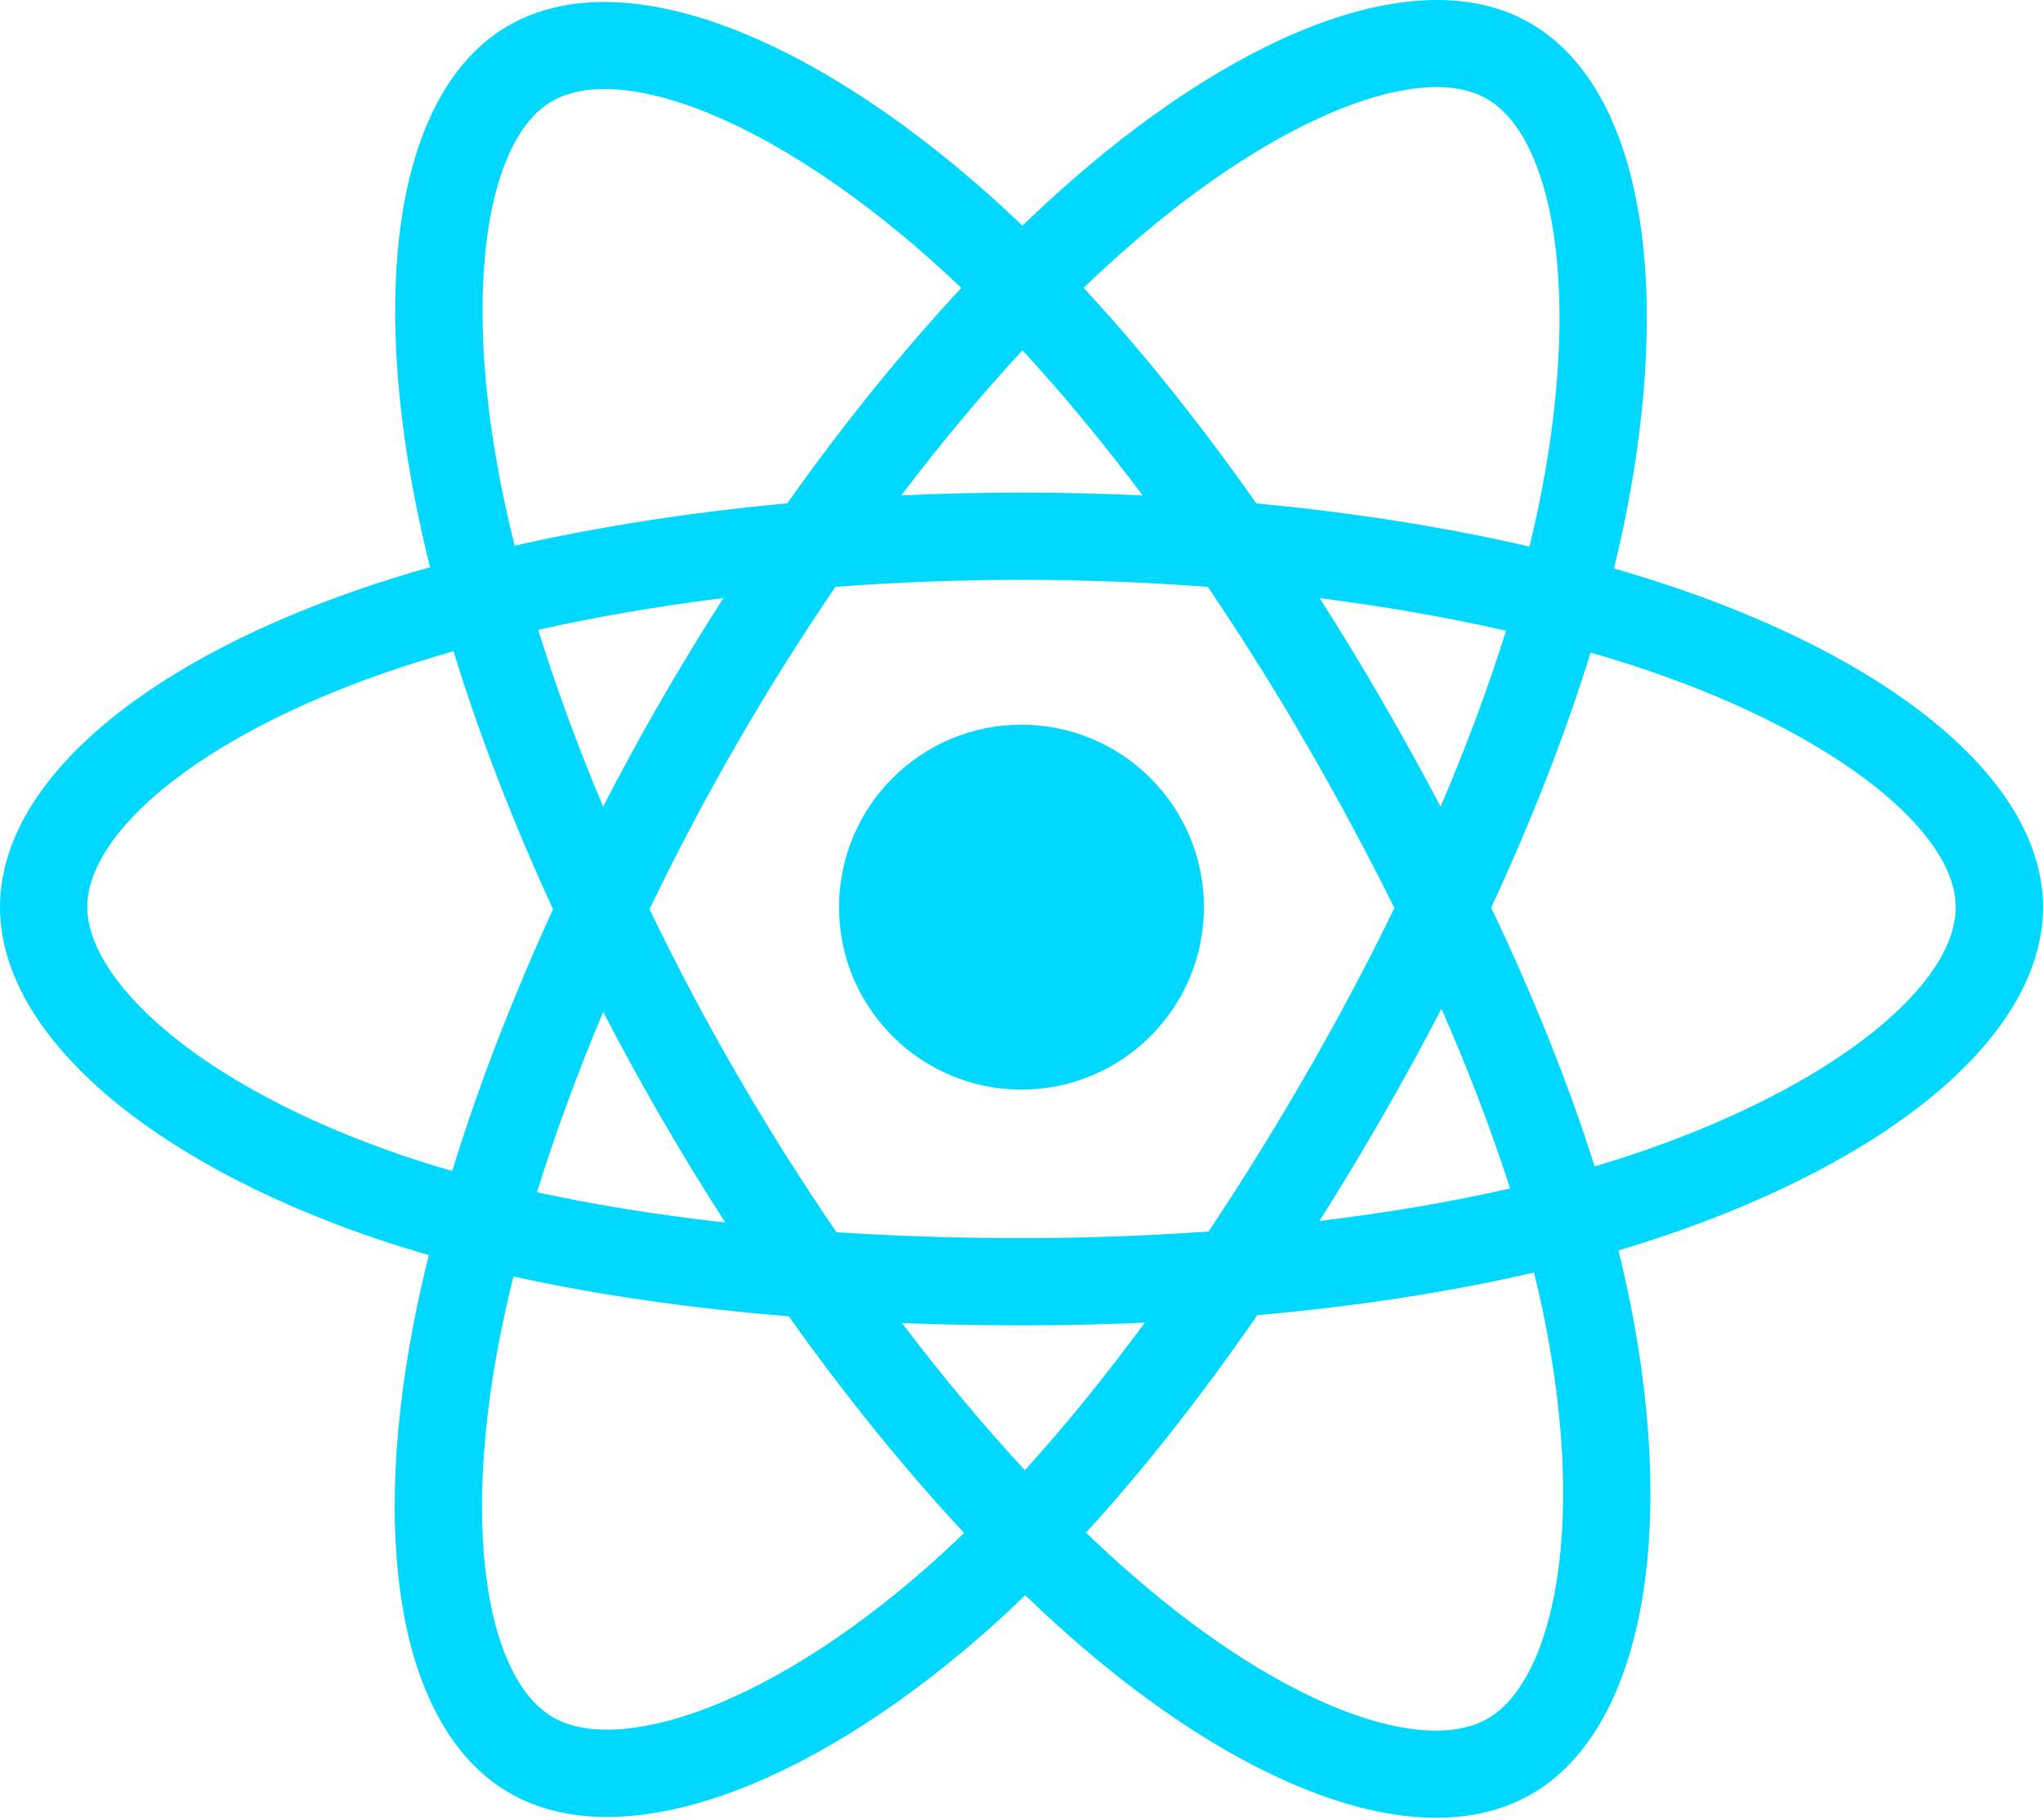
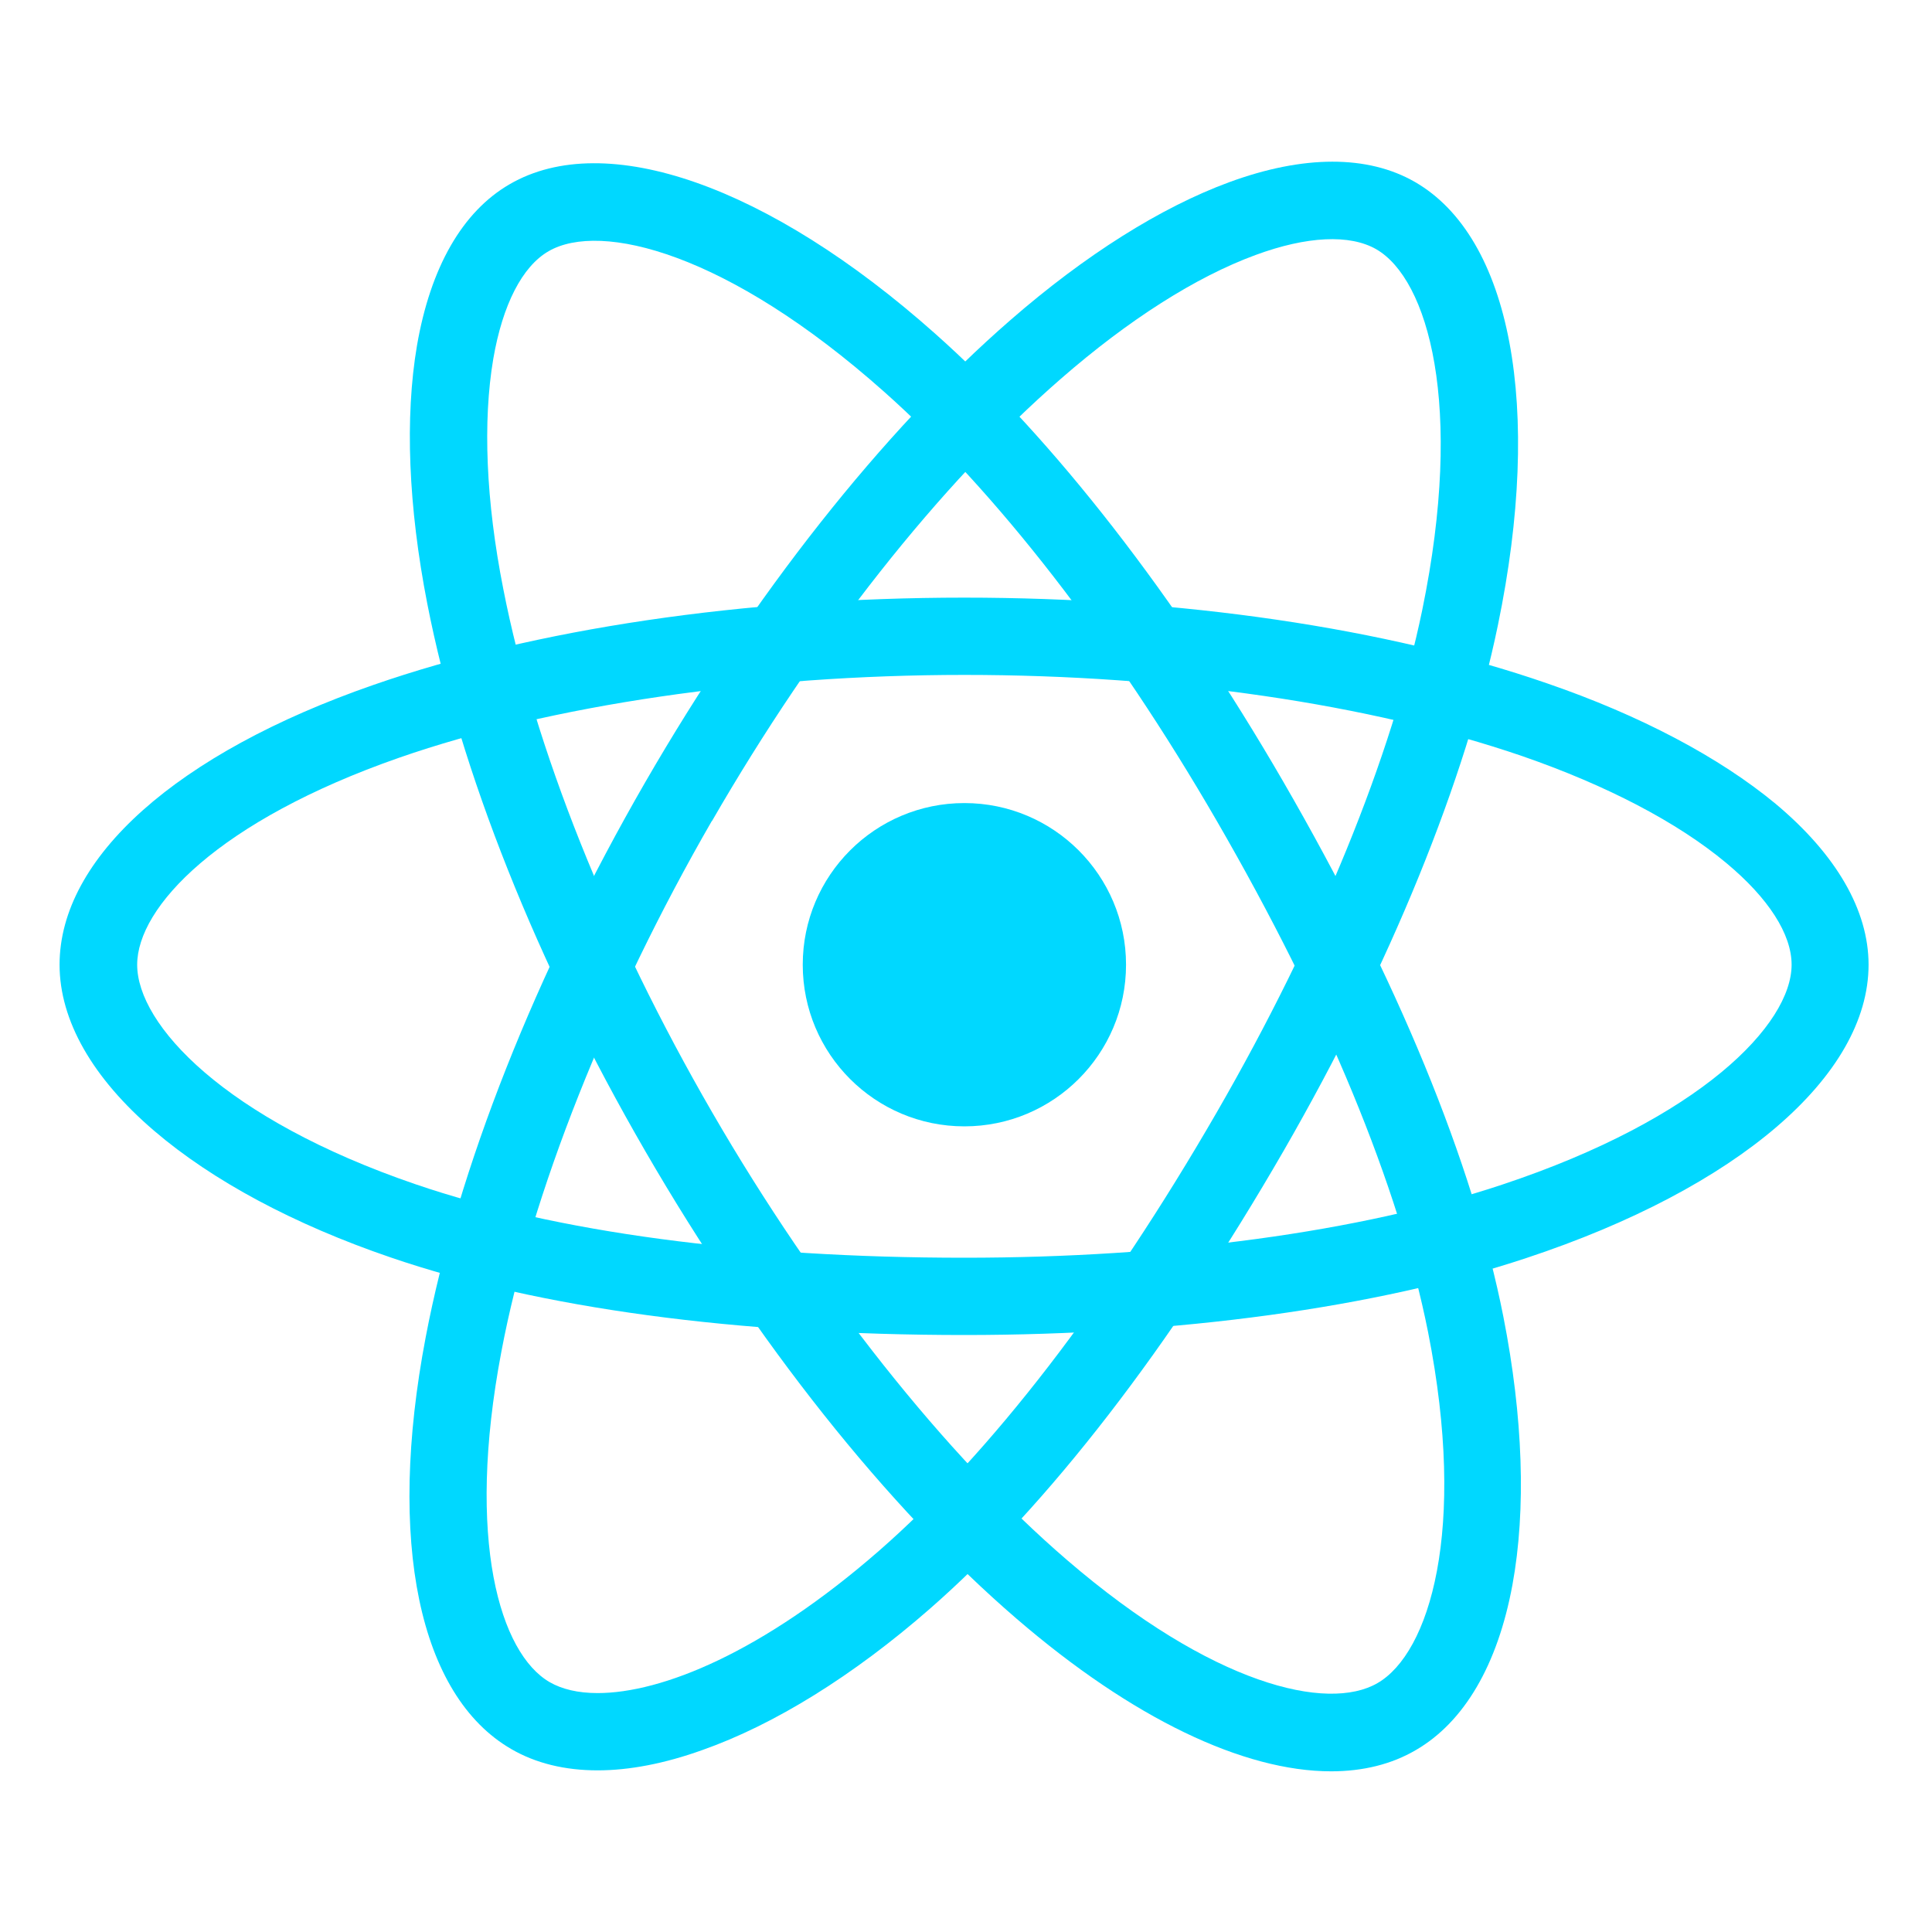
- <svg xmlns="http://www.w3.org/2000/svg" aria-hidden="true" role="img" class="iconify iconify--logos" width="35.93" height="32" preserveAspectRatio="xMidYMid meet" viewBox="0 0 256 228">
-   <path fill="#00D8FF" d="M210.483 73.824a171.49 171.49 0 0 0-8.24-2.597c.465-1.9.893-3.777 1.273-5.621c6.238-30.281 2.16-54.676-11.769-62.708c-13.355-7.7-35.196.329-57.254 19.526a171.23 171.23 0 0 0-6.375 5.848a155.866 155.866 0 0 0-4.241-3.917C100.759 3.829 77.587-4.822 63.673 3.233C50.33 10.957 46.379 33.89 51.995 62.588a170.974 170.974 0 0 0 1.892 8.48c-3.28.932-6.445 1.924-9.474 2.98C17.309 83.498 0 98.307 0 113.668c0 15.865 18.582 31.778 46.812 41.427a145.52 145.52 0 0 0 6.921 2.165a167.467 167.467 0 0 0-2.01 9.138c-5.354 28.2-1.173 50.591 12.134 58.266c13.744 7.926 36.812-.22 59.273-19.855a145.567 145.567 0 0 0 5.342-4.923a168.064 168.064 0 0 0 6.92 6.314c21.758 18.722 43.246 26.282 56.54 18.586c13.731-7.949 18.194-32.003 12.4-61.268a145.016 145.016 0 0 0-1.535-6.842c1.62-.48 3.21-.974 4.76-1.488c29.348-9.723 48.443-25.443 48.443-41.52c0-15.417-17.868-30.326-45.517-39.844Zm-6.365 70.984c-1.4.463-2.836.91-4.3 1.345c-3.24-10.257-7.612-21.163-12.963-32.432c5.106-11 9.31-21.767 12.459-31.957c2.619.758 5.16 1.557 7.61 2.4c23.69 8.156 38.14 20.213 38.14 29.504c0 9.896-15.606 22.743-40.946 31.14Zm-10.514 20.834c2.562 12.94 2.927 24.64 1.23 33.787c-1.524 8.219-4.59 13.698-8.382 15.893c-8.067 4.67-25.32-1.4-43.927-17.412a156.726 156.726 0 0 1-6.437-5.87c7.214-7.889 14.423-17.06 21.459-27.246c12.376-1.098 24.068-2.894 34.671-5.345a134.17 134.17 0 0 1 1.386 6.193ZM87.276 214.515c-7.882 2.783-14.16 2.863-17.955.675c-8.075-4.657-11.432-22.636-6.853-46.752a156.923 156.923 0 0 1 1.869-8.499c10.486 2.32 22.093 3.988 34.498 4.994c7.084 9.967 14.501 19.128 21.976 27.15a134.668 134.668 0 0 1-4.877 4.492c-9.933 8.682-19.886 14.842-28.658 17.94ZM50.35 144.747c-12.483-4.267-22.792-9.812-29.858-15.863c-6.35-5.437-9.555-10.836-9.555-15.216c0-9.322 13.897-21.212 37.076-29.293c2.813-.98 5.757-1.905 8.812-2.773c3.204 10.42 7.406 21.315 12.477 32.332c-5.137 11.18-9.399 22.249-12.634 32.792a134.718 134.718 0 0 1-6.318-1.979Zm12.378-84.26c-4.811-24.587-1.616-43.134 6.425-47.789c8.564-4.958 27.502 2.111 47.463 19.835a144.318 144.318 0 0 1 3.841 3.545c-7.438 7.987-14.787 17.08-21.808 26.988c-12.04 1.116-23.565 2.908-34.161 5.309a160.342 160.342 0 0 1-1.76-7.887Zm110.427 27.268a347.8 347.8 0 0 0-7.785-12.803c8.168 1.033 15.994 2.404 23.343 4.08c-2.206 7.072-4.956 14.465-8.193 22.045a381.151 381.151 0 0 0-7.365-13.322Zm-45.032-43.861c5.044 5.465 10.096 11.566 15.065 18.186a322.04 322.04 0 0 0-30.257-.006c4.974-6.559 10.069-12.652 15.192-18.18ZM82.802 87.83a323.167 323.167 0 0 0-7.227 13.238c-3.184-7.553-5.909-14.98-8.134-22.152c7.304-1.634 15.093-2.97 23.209-3.984a321.524 321.524 0 0 0-7.848 12.897Zm8.081 65.352c-8.385-.936-16.291-2.203-23.593-3.793c2.26-7.3 5.045-14.885 8.298-22.6a321.187 321.187 0 0 0 7.257 13.246c2.594 4.48 5.28 8.868 8.038 13.147Zm37.542 31.03c-5.184-5.592-10.354-11.779-15.403-18.433c4.902.192 9.899.29 14.978.29c5.218 0 10.376-.117 15.453-.343c-4.985 6.774-10.018 12.97-15.028 18.486Zm52.198-57.817c3.422 7.8 6.306 15.345 8.596 22.52c-7.422 1.694-15.436 3.058-23.88 4.071a382.417 382.417 0 0 0 7.859-13.026a347.403 347.403 0 0 0 7.425-13.565Zm-16.898 8.101a358.557 358.557 0 0 1-12.281 19.815a329.4 329.4 0 0 1-23.444.823c-7.967 0-15.716-.248-23.178-.732a310.202 310.202 0 0 1-12.513-19.846h.001a307.41 307.41 0 0 1-10.923-20.627a310.278 310.278 0 0 1 10.89-20.637l-.001.001a307.318 307.318 0 0 1 12.413-19.761c7.613-.576 15.42-.876 23.31-.876H128c7.926 0 15.743.303 23.354.883a329.357 329.357 0 0 1 12.335 19.695a358.489 358.489 0 0 1 11.036 20.54a329.472 329.472 0 0 1-11 20.722Zm22.56-122.124c8.572 4.944 11.906 24.881 6.52 51.026c-.344 1.668-.73 3.367-1.15 5.09c-10.622-2.452-22.155-4.275-34.23-5.408c-7.034-10.017-14.323-19.124-21.64-27.008a160.789 160.789 0 0 1 5.888-5.4c18.9-16.447 36.564-22.941 44.612-18.3ZM128 90.808c12.625 0 22.86 10.235 22.86 22.86s-10.235 22.86-22.86 22.86s-22.86-10.235-22.86-22.86s10.235-22.86 22.86-22.86Z" />
+ <svg xmlns="http://www.w3.org/2000/svg" id="Layer_2" style="enable-background:new 0 0 600 600;" version="1.1" viewBox="0 0 600 600" xml:space="preserve">
+   <style type="text/css">
+ 	.st0{fill:#00D8FF;}
+ </style>
+   <circle class="st0" cx="299.5" cy="299.6" r="50.2" />
+   <g>
+     <path class="st0" d="M299.5,414.6c-70.5,0-132.1-8.3-178.2-24.1c-29.9-10.2-55.3-23.8-73.4-39.3c-19.2-16.4-29.4-34.3-29.4-51.6   c0-33.2,36.4-65.7,97.5-86.9c50-17.4,115.2-27.1,183.4-27.1c67,0,131.3,9.4,181,26.6c29.1,10,53.6,23,71,37.4   c18.9,15.8,28.9,33.1,28.9,50c0,34.5-40.7,69.4-106.3,91.1C427.6,406.1,365.6,414.6,299.5,414.6z M299.5,209.6   c-64.7,0-128.7,9.4-175.5,25.7c-56.2,19.6-81.4,46.4-81.4,64.3c0,18.6,27.1,47.9,86.5,68.2c43.6,14.9,102.6,22.8,170.4,22.8   c63.6,0,122.9-8,167-22.7c61.7-20.5,89.9-49.8,89.9-68.3c0-9.5-7.2-20.7-20.3-31.6c-15.1-12.6-37.1-24.1-63.4-33.2   C425.4,218.6,363.9,209.6,299.5,209.6z" />
+   </g>
+   <g>
+     <path class="st0" d="M185.6,549.8c-10.2,0-19.2-2.2-26.8-6.6c-28.7-16.6-38.7-64.4-26.6-127.9c9.9-52.1,34.1-113.3,68.2-172.4   c33.5-58,73.7-109,113.4-143.5c23.2-20.2,46.7-35,67.9-42.8c23.1-8.5,43.1-8.5,57.7-0.1c29.9,17.2,39.8,70,25.8,137.6   c-9.9,48-33.5,105.9-66.5,163.2c-35.2,61-73.2,110.2-109.9,142.3c-23.8,20.8-48.3,36-70.7,43.9   C206.4,547.7,195.4,549.8,185.6,549.8z M210.7,248.9l10.4,6c-32.3,56-56.2,116.1-65.4,164.9c-11.1,58.5-0.4,93.7,15,102.6   c3.8,2.2,8.8,3.4,14.9,3.4c19.9,0,51.2-12.6,87.4-44.2c34.7-30.3,71-77.5,104.9-136.2c31.8-55.1,54.4-110.5,63.8-156   c13.1-63.7,1.8-102.7-14.3-112c-8.2-4.7-21.5-4.1-37.5,1.8c-18.5,6.8-39.4,20.1-60.4,38.4c-37.7,32.8-76.2,81.6-108.4,137.4   L210.7,248.9z" />
+   </g>
+   <g>
+     <path class="st0" d="M413.4,550.1c-27.2,0-61.7-16.4-97.7-47.4c-40.2-34.6-81.1-86.1-115.3-145.2v0c-33.6-58-57.6-118.3-67.7-170   c-5.9-30.2-7-57.9-3.2-80.2c4.2-24.3,14.1-41.6,28.8-50.1c29.8-17.3,80.5,0.5,132.1,46.4c36.6,32.5,75,81.9,108.1,139.1   c35.3,61,59,118.5,68.4,166.3c6.1,31,7.1,59.8,2.8,83.2c-4.6,24.9-15,42.6-30,51.3C432.2,547.9,423.3,550.1,413.4,550.1z    M221.2,345.5c32.4,56,72.6,106.7,110.2,139c45.1,38.8,80.9,47.2,96.4,38.2c16.1-9.3,27.9-47.4,15.7-109   c-9-45.2-31.7-100.2-65.7-158.9c-31.9-55.1-68.6-102.4-103.3-133.2C225.9,78.4,186.5,68.7,170.4,78c-8.2,4.7-14.3,16.6-17.2,33.4   c-3.3,19.4-2.3,44.2,3.1,71.5C165.9,232,188.9,289.7,221.2,345.5L221.2,345.5z" />
+   </g>
</svg>
